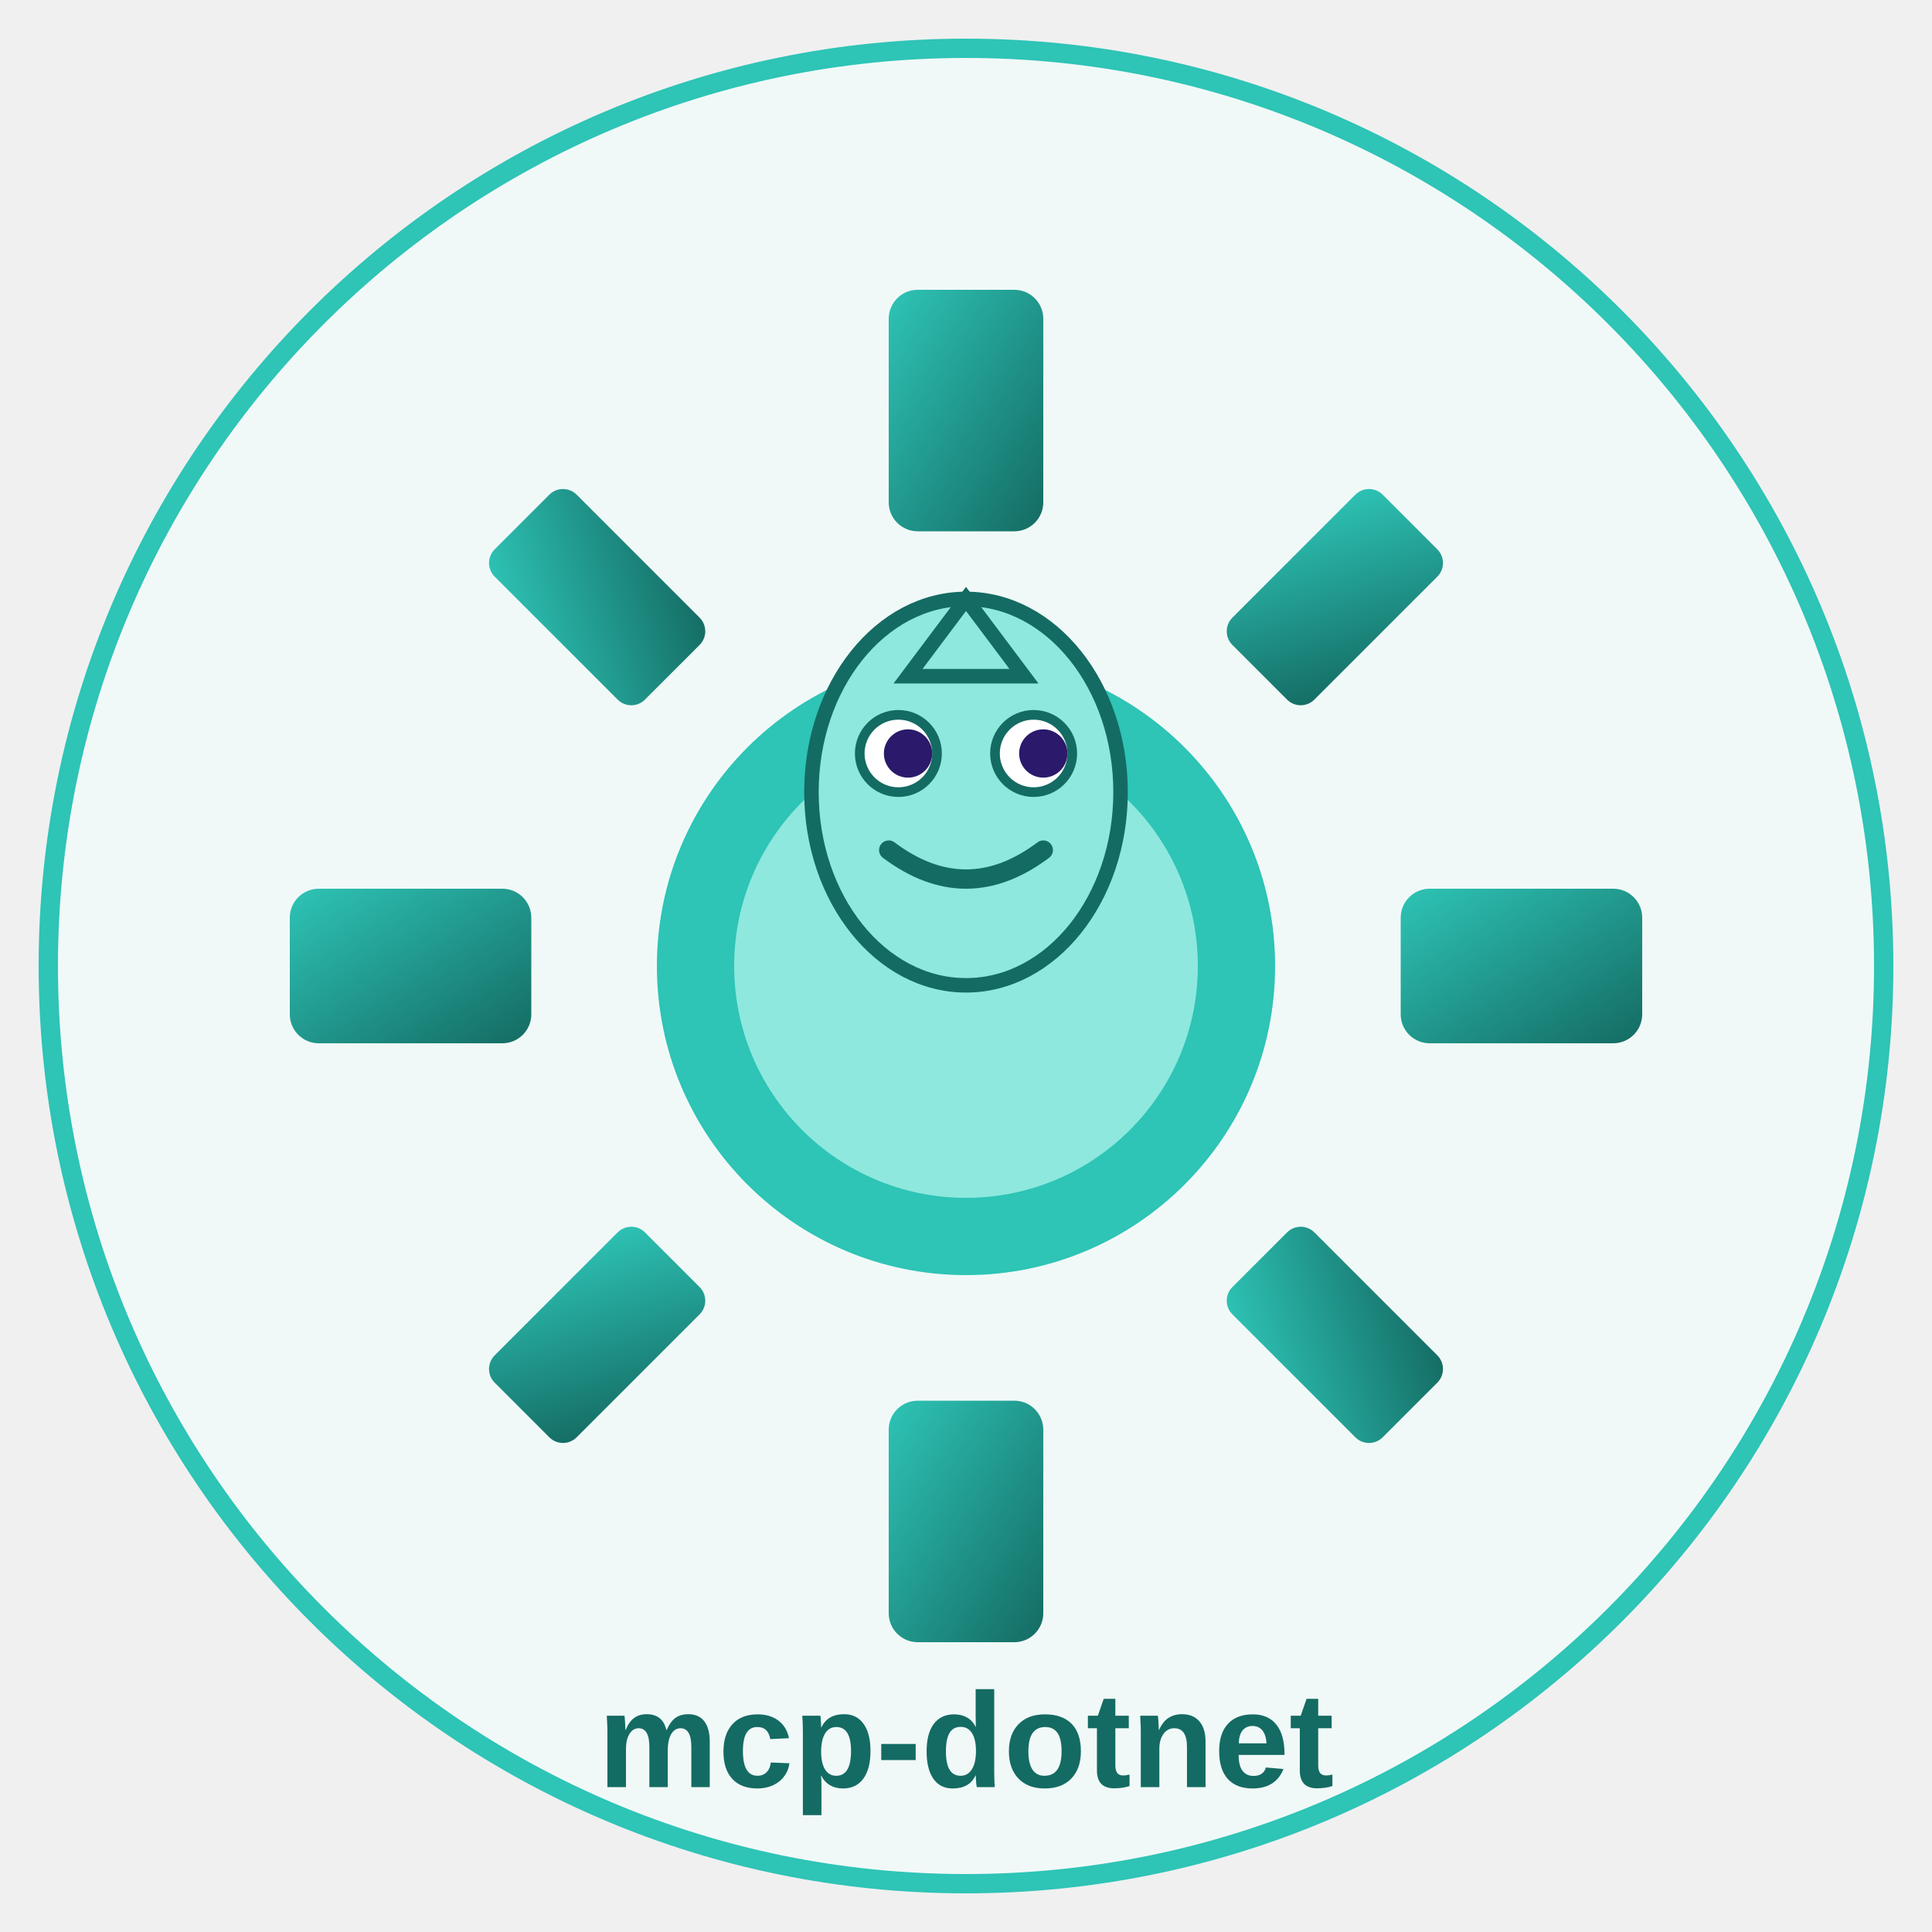
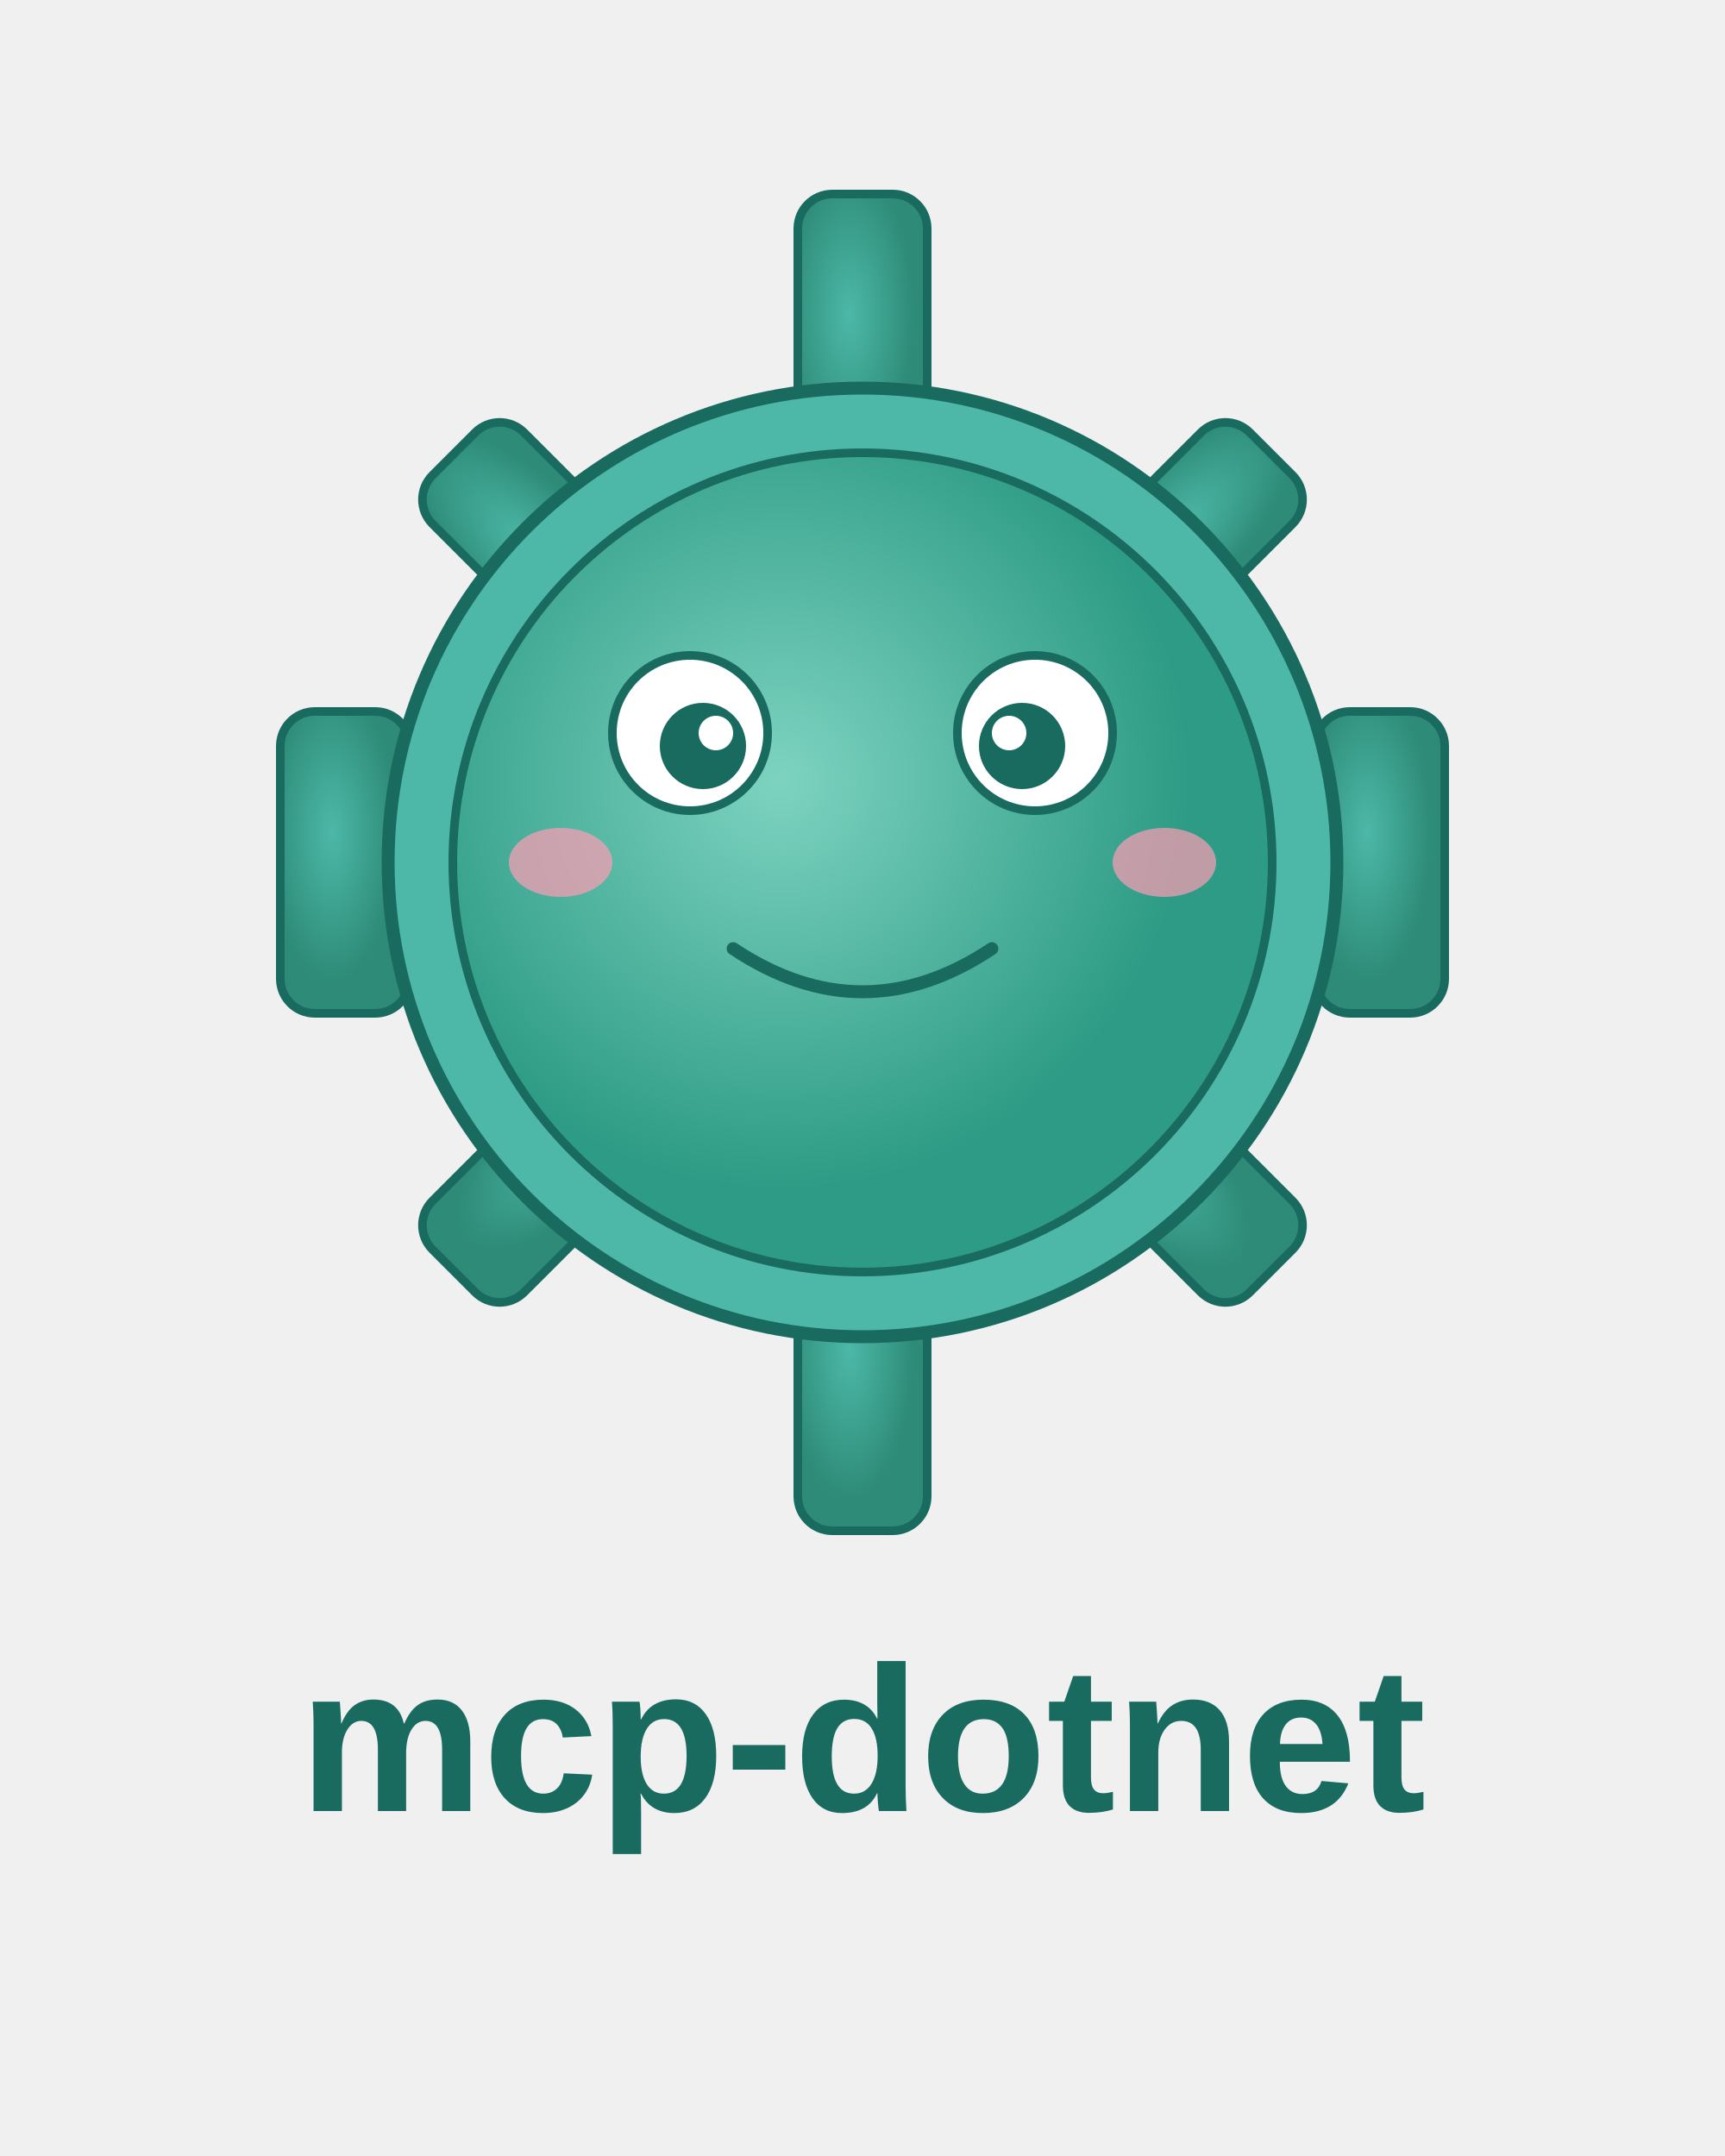
- <svg xmlns="http://www.w3.org/2000/svg" width="200" height="200" viewBox="0 0 200 200">
+ <svg xmlns="http://www.w3.org/2000/svg" viewBox="0 0 400 500">
  <defs>
-     <linearGradient id="gearGrad" x1="0%" y1="0%" x2="100%" y2="100%">
-       <stop offset="0%" style="stop-color:#2ec4b6;stop-opacity:1" />
-       <stop offset="100%" style="stop-color:#146b63;stop-opacity:1" />
-     </linearGradient>
+     <radialGradient id="headGradient" cx="40%" cy="40%">
+       <stop offset="0%" style="stop-color:#7dd3c0;stop-opacity:1" />
+       <stop offset="100%" style="stop-color:#2d9b85;stop-opacity:1" />
+     </radialGradient>
+     <radialGradient id="gearGradient" cx="40%" cy="40%">
+       <stop offset="0%" style="stop-color:#4db8a8;stop-opacity:1" />
+       <stop offset="100%" style="stop-color:#2d8b77;stop-opacity:1" />
+     </radialGradient>
  </defs>
-   <circle cx="100" cy="100" r="95" fill="#f0f9f8" stroke="#2ec4b6" stroke-width="2" />
-   <g transform="translate(100, 100)">
-     <g fill="url(#gearGrad)">
-       <rect x="-8" y="-70" width="16" height="25" rx="3" />
-       <rect x="-8" y="45" width="16" height="25" rx="3" />
-       <rect x="-70" y="-8" width="25" height="16" rx="3" />
-       <rect x="45" y="-8" width="25" height="16" rx="3" />
-       <g transform="rotate(45)">
-         <rect x="-6" y="-65" width="12" height="22" rx="2" />
-         <rect x="-6" y="43" width="12" height="22" rx="2" />
-       </g>
-       <g transform="rotate(-45)">
-         <rect x="-6" y="-65" width="12" height="22" rx="2" />
-         <rect x="-6" y="43" width="12" height="22" rx="2" />
-       </g>
-     </g>
-     <circle cx="0" cy="0" r="32" fill="#2ec4b6" />
-     <circle cx="0" cy="0" r="24" fill="#8ee8de" />
-     <ellipse cx="0" cy="-18" rx="16" ry="20" fill="#8ee8de" stroke="#146b63" stroke-width="1.5" />
-     <circle cx="-7" cy="-22" r="4" fill="#ffffff" stroke="#146b63" stroke-width="1" />
-     <circle cx="7" cy="-22" r="4" fill="#ffffff" stroke="#146b63" stroke-width="1" />
-     <circle cx="-6" cy="-22" r="2.5" fill="#2b1a6b" />
-     <circle cx="8" cy="-22" r="2.5" fill="#2b1a6b" />
-     <path d="M -8 -12 Q 0 -6 8 -12" fill="none" stroke="#146b63" stroke-width="2" stroke-linecap="round" />
-     <polygon points="0,-38 -6,-30 6,-30" fill="#8ee8de" stroke="#146b63" stroke-width="1.5" />
+   <g transform="translate(80, 200)">
+     <rect x="-15" y="-35" width="30" height="70" rx="8" fill="url(#gearGradient)" stroke="#1a6b5f" stroke-width="2" />
  </g>
-   <text x="100" y="185" font-family="Arial, sans-serif" font-size="14" font-weight="bold" text-anchor="middle" fill="#146b63">mcp-dotnet</text>
+   <g transform="translate(320, 200)">
+     <rect x="-15" y="-35" width="30" height="70" rx="8" fill="url(#gearGradient)" stroke="#1a6b5f" stroke-width="2" />
+   </g>
+   <g transform="translate(200, 80)">
+     <rect x="-15" y="-35" width="30" height="70" rx="8" fill="url(#gearGradient)" stroke="#1a6b5f" stroke-width="2" />
+   </g>
+   <g transform="translate(200, 320)">
+     <rect x="-15" y="-35" width="30" height="70" rx="8" fill="url(#gearGradient)" stroke="#1a6b5f" stroke-width="2" />
+   </g>
+   <g transform="translate(130, 130) rotate(-45)">
+     <rect x="-15" y="-35" width="30" height="70" rx="8" fill="url(#gearGradient)" stroke="#1a6b5f" stroke-width="2" />
+   </g>
+   <g transform="translate(270, 130) rotate(45)">
+     <rect x="-15" y="-35" width="30" height="70" rx="8" fill="url(#gearGradient)" stroke="#1a6b5f" stroke-width="2" />
+   </g>
+   <g transform="translate(130, 270) rotate(45)">
+     <rect x="-15" y="-35" width="30" height="70" rx="8" fill="url(#gearGradient)" stroke="#1a6b5f" stroke-width="2" />
+   </g>
+   <g transform="translate(270, 270) rotate(-45)">
+     <rect x="-15" y="-35" width="30" height="70" rx="8" fill="url(#gearGradient)" stroke="#1a6b5f" stroke-width="2" />
+   </g>
+   <circle cx="200" cy="200" r="110" fill="#4db8a8" stroke="#1a6b5f" stroke-width="3" />
+   <circle cx="200" cy="200" r="95" fill="url(#headGradient)" stroke="#1a6b5f" stroke-width="2" />
+   <circle cx="160" cy="170" r="18" fill="#ffffff" stroke="#1a6b5f" stroke-width="2" />
+   <circle cx="163" cy="173" r="10" fill="#1a6b5f" />
+   <circle cx="166" cy="170" r="4" fill="#ffffff" />
+   <circle cx="240" cy="170" r="18" fill="#ffffff" stroke="#1a6b5f" stroke-width="2" />
+   <circle cx="237" cy="173" r="10" fill="#1a6b5f" />
+   <circle cx="234" cy="170" r="4" fill="#ffffff" />
+   <path d="M 170 220 Q 200 240 230 220" stroke="#1a6b5f" stroke-width="3" fill="none" stroke-linecap="round" />
+   <ellipse cx="130" cy="200" rx="12" ry="8" fill="#ff9db5" opacity="0.7" />
+   <ellipse cx="270" cy="200" rx="12" ry="8" fill="#ff9db5" opacity="0.7" />
+   <text x="200" y="420" font-family="Arial, sans-serif" font-size="48" font-weight="bold" text-anchor="middle" fill="#1a6b5f">mcp-dotnet</text>
</svg>
